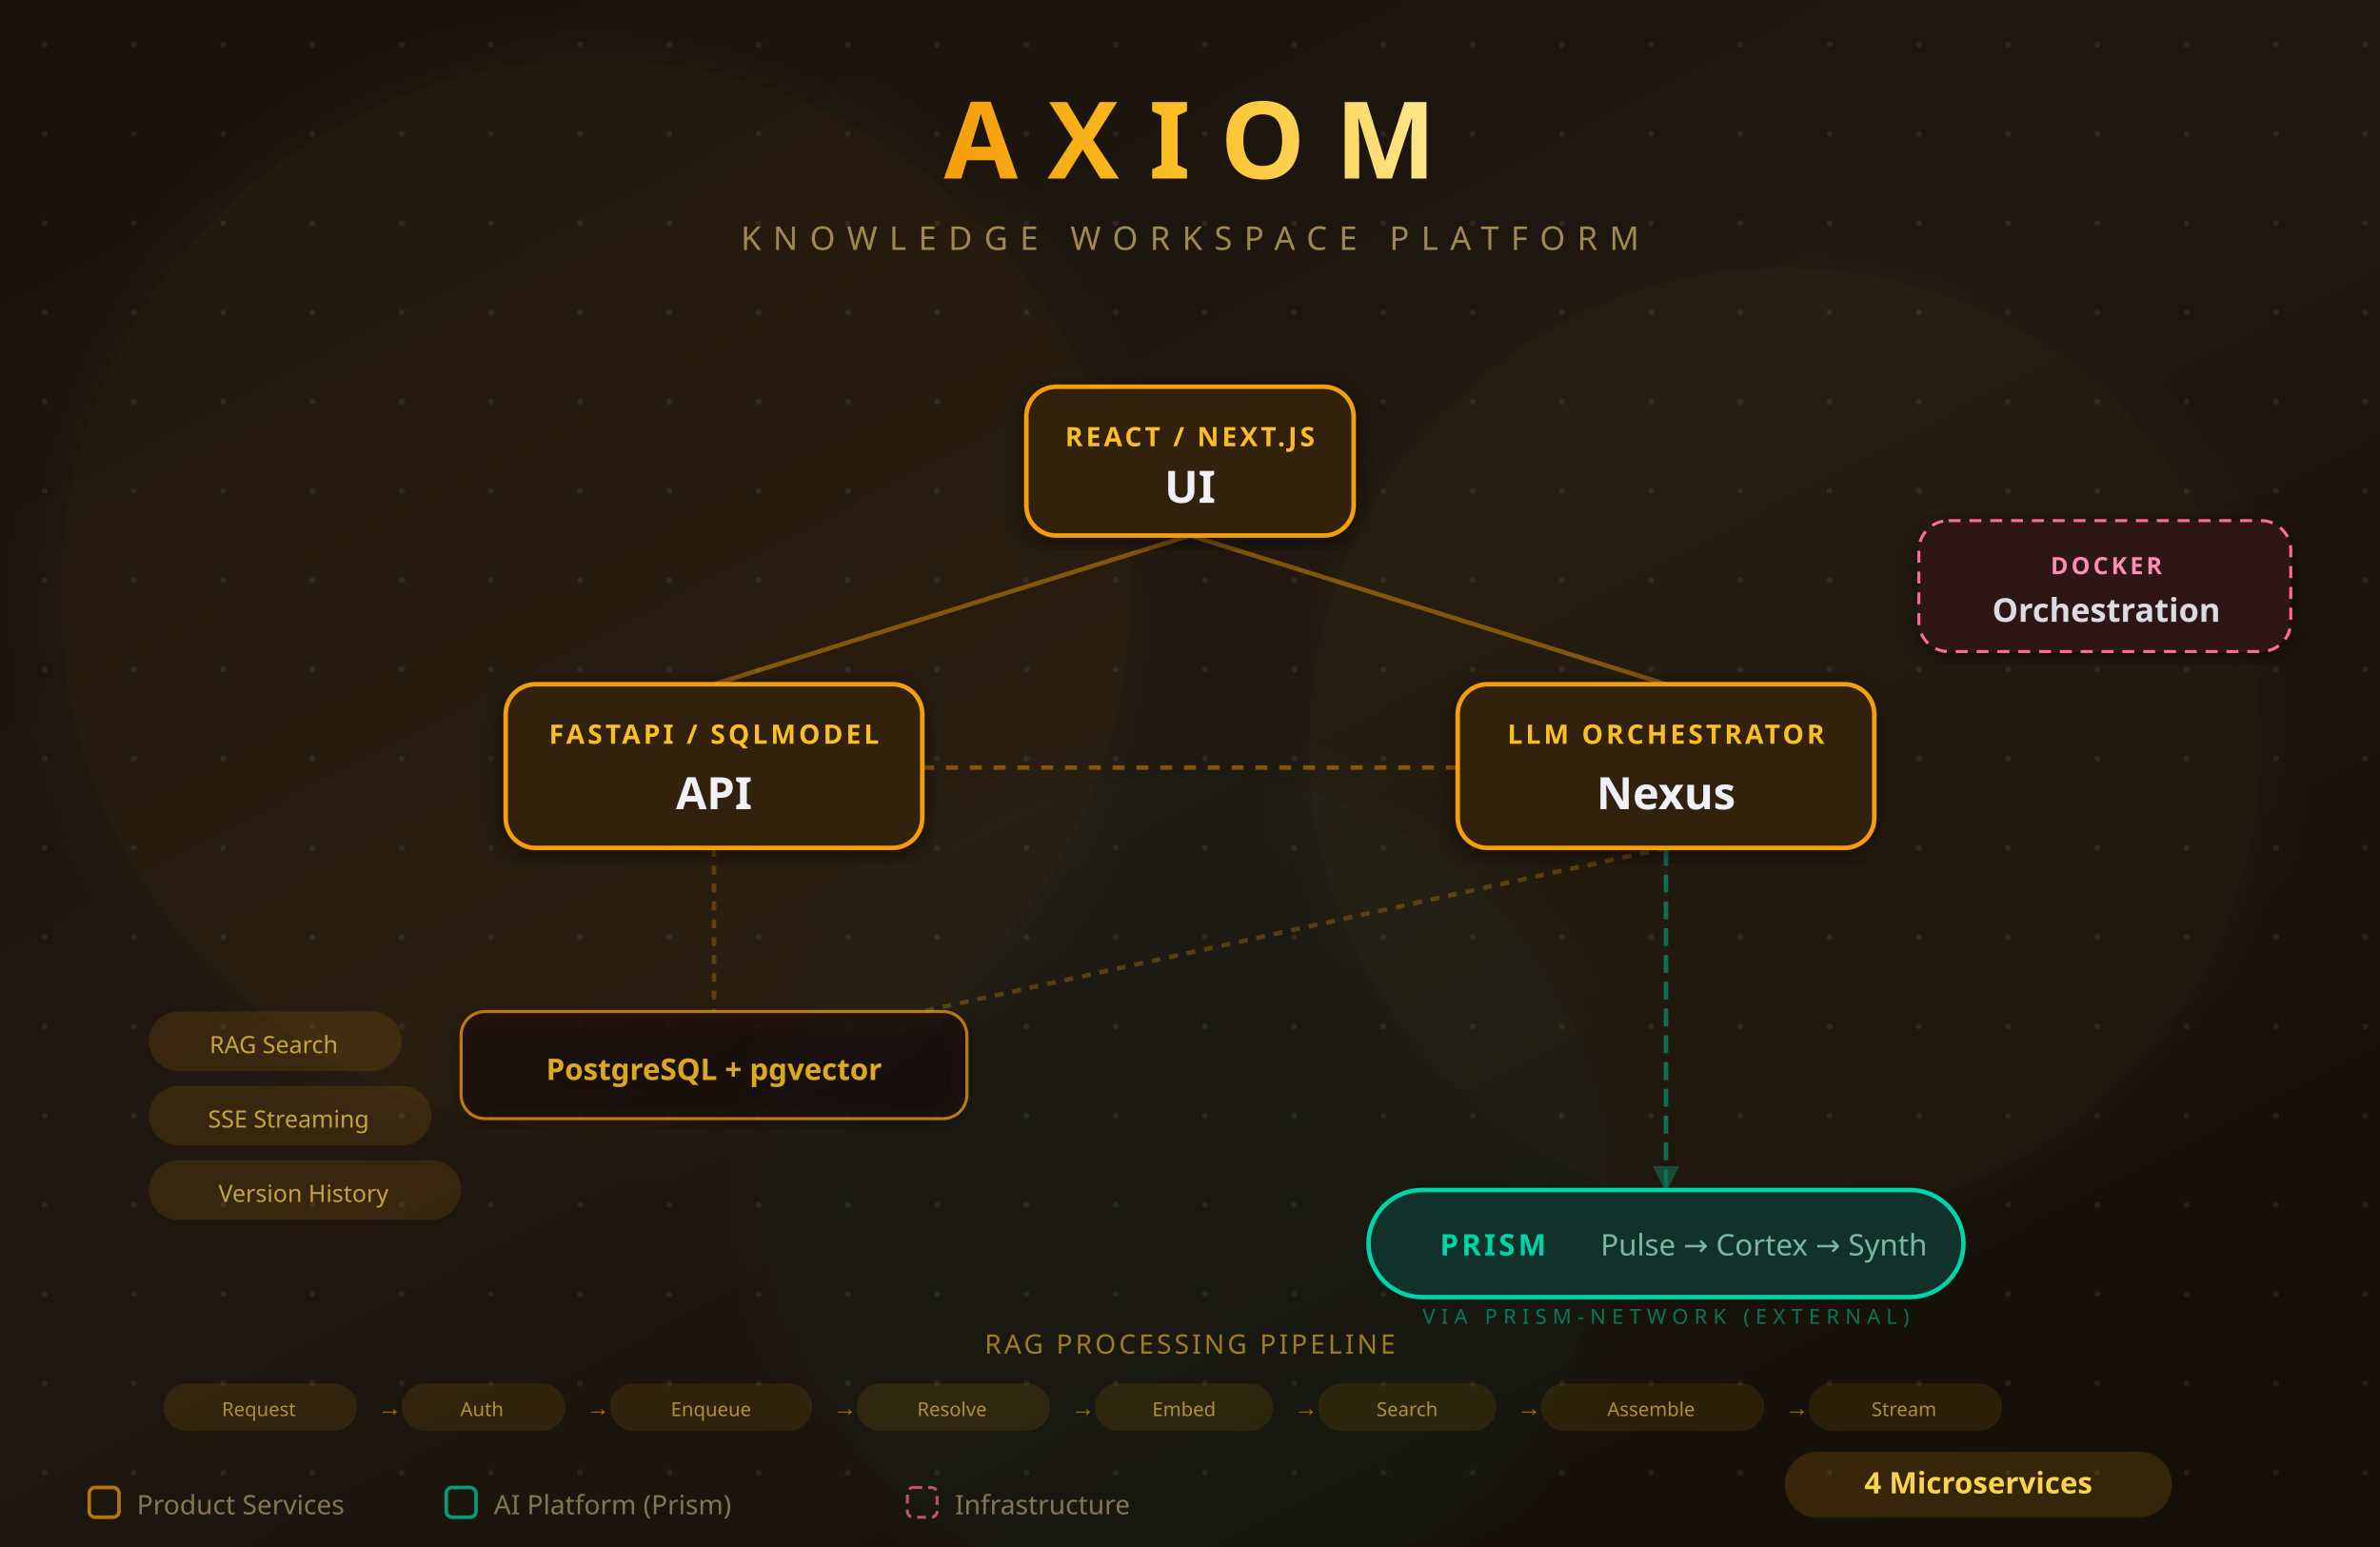
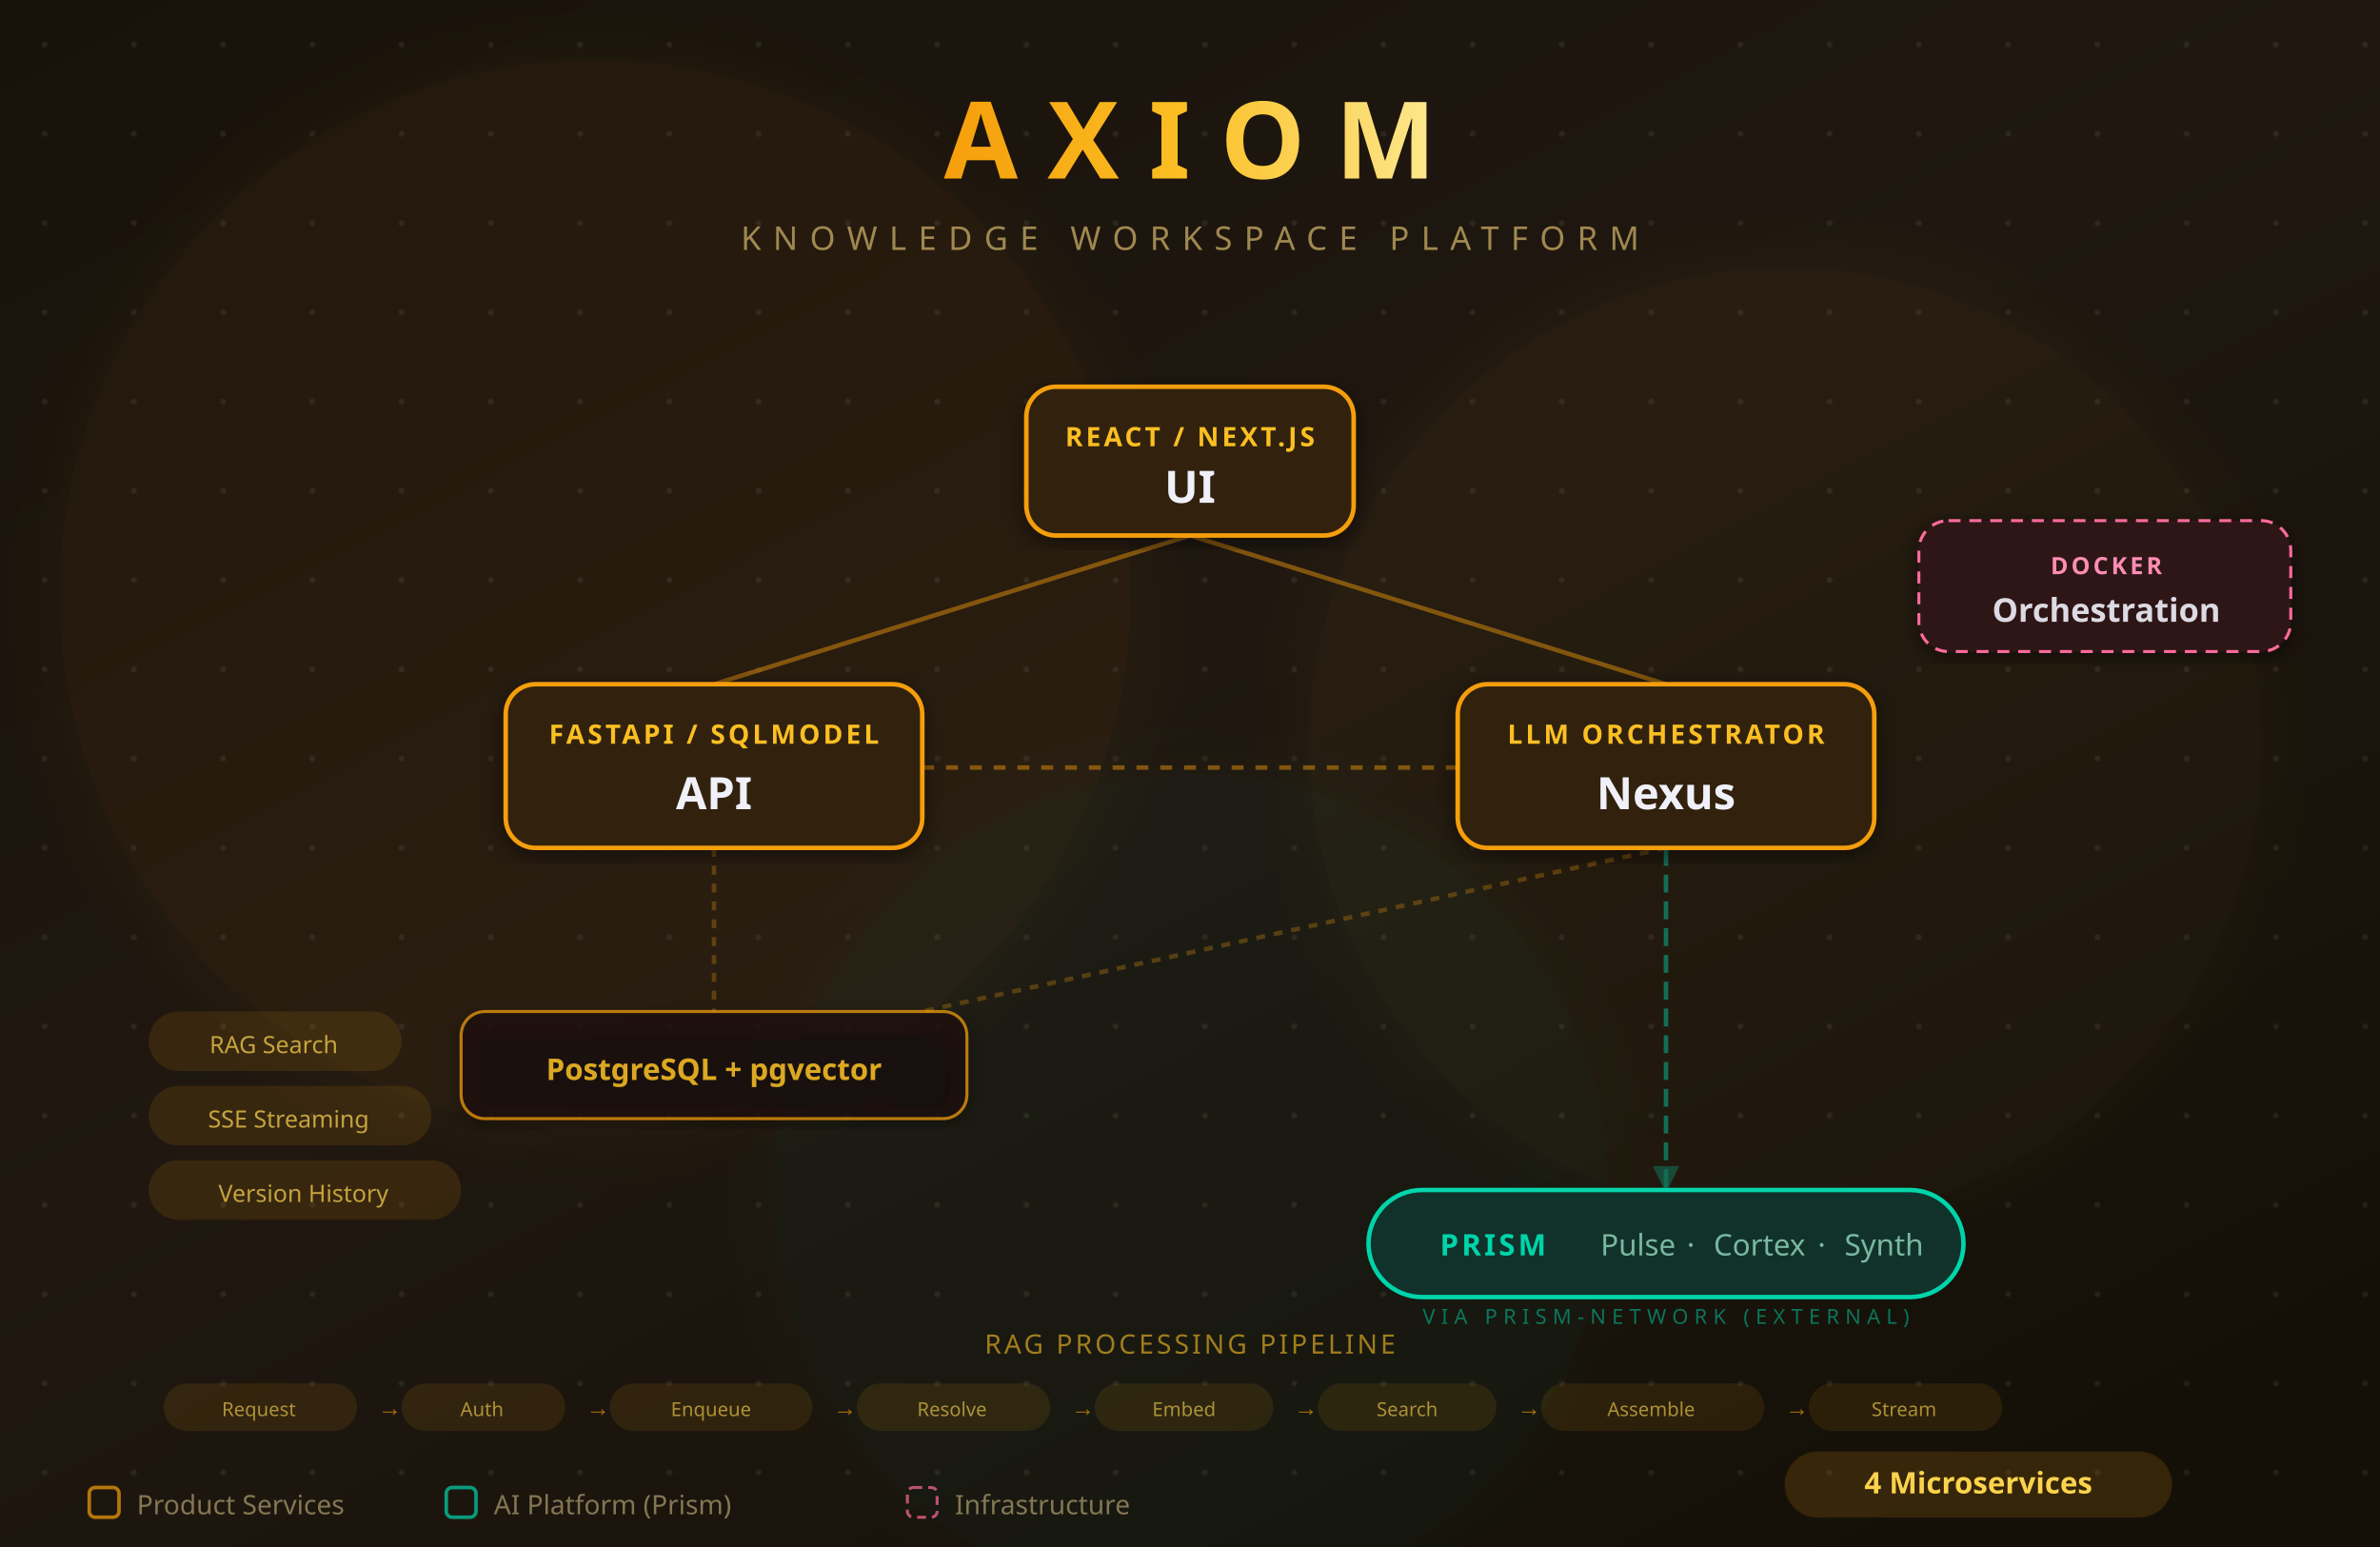
<svg xmlns="http://www.w3.org/2000/svg" viewBox="0 0 800 520">
  <defs>
    <linearGradient id="bg" x1="0" y1="0" x2="0.8" y2="1">
      <stop offset="0%" stop-color="#18120a" />
      <stop offset="50%" stop-color="#201810" />
      <stop offset="100%" stop-color="#141008" />
    </linearGradient>
    <linearGradient id="titleGrad" x1="0" y1="0" x2="1" y2="0">
      <stop offset="0%" stop-color="#f59e0b" />
      <stop offset="50%" stop-color="#fbbf24" />
      <stop offset="100%" stop-color="#fde68a" />
    </linearGradient>
    <filter id="glowSoft">
      <feGaussianBlur stdDeviation="12" result="blur" />
      <feMerge>
        <feMergeNode in="blur" />
        <feMergeNode in="SourceGraphic" />
      </feMerge>
    </filter>
    <filter id="nodeShadow">
      <feDropShadow dx="0" dy="2" stdDeviation="4" flood-color="#000" flood-opacity="0.5" />
    </filter>
    <marker id="arrowAmber" viewBox="0 0 10 10" refX="9" refY="5" markerWidth="6" markerHeight="6" orient="auto-start-reverse">
      <path d="M 0 0 L 10 5 L 0 10 z" fill="#f59e0b" opacity="0.6" />
    </marker>
    <marker id="arrowTeal" viewBox="0 0 10 10" refX="9" refY="5" markerWidth="6" markerHeight="6" orient="auto-start-reverse">
      <path d="M 0 0 L 10 5 L 0 10 z" fill="#00d4aa" opacity="0.6" />
    </marker>
  </defs>
  <rect width="800" height="520" fill="url(#bg)" />
  <g opacity="0.07">
    <pattern id="dots" x="0" y="0" width="30" height="30" patternUnits="userSpaceOnUse">
      <circle cx="15" cy="15" r="1" fill="#ffffff" />
    </pattern>
    <rect width="800" height="520" fill="url(#dots)" />
  </g>
  <circle cx="200" cy="200" r="180" fill="#f59e0b" opacity="0.04" filter="url(#glowSoft)" />
  <circle cx="600" cy="250" r="160" fill="#fbbf24" opacity="0.035" filter="url(#glowSoft)" />
  <circle cx="400" cy="400" r="140" fill="#00d4aa" opacity="0.03" filter="url(#glowSoft)" />
  <text x="400" y="60" text-anchor="middle" font-size="36" font-weight="800" fill="url(#titleGrad)" font-family="'Segoe UI', system-ui, -apple-system, sans-serif" letter-spacing="10">AXIOM</text>
  <text x="400" y="84" text-anchor="middle" font-size="11" fill="#a08850" font-family="'Segoe UI', system-ui, sans-serif" letter-spacing="4" font-weight="400">KNOWLEDGE WORKSPACE PLATFORM</text>
  <g stroke-width="1.5" fill="none" opacity="0.45">
    <line x1="400" y1="180" x2="240" y2="230" stroke="#f59e0b" />
    <line x1="400" y1="180" x2="560" y2="230" stroke="#f59e0b" />
    <line x1="310" y1="258" x2="490" y2="258" stroke="#f59e0b" stroke-dasharray="4 4" />
    <line x1="240" y1="285" x2="240" y2="340" stroke="#f59e0b" stroke-dasharray="3 3" opacity="0.6" />
    <line x1="560" y1="285" x2="310" y2="340" stroke="#f59e0b" stroke-dasharray="3 3" opacity="0.6" />
    <line x1="560" y1="285" x2="560" y2="400" stroke="#00d4aa" stroke-dasharray="6 3" marker-end="url(#arrowTeal)" />
  </g>
  <g filter="url(#nodeShadow)">
    <rect x="345" y="130" width="110" height="50" rx="10" fill="#201810" stroke="#f59e0b" stroke-width="1.5" />
    <rect x="345" y="130" width="110" height="50" rx="10" fill="#f59e0b" opacity="0.08" />
    <text x="400" y="150" text-anchor="middle" font-size="9" fill="#fbbf24" font-family="'Segoe UI', system-ui, sans-serif" font-weight="600" letter-spacing="1">REACT / NEXT.JS</text>
    <text x="400" y="169" text-anchor="middle" font-size="15" fill="#f0f0f8" font-family="'Segoe UI', system-ui, sans-serif" font-weight="700">UI</text>
  </g>
  <g filter="url(#nodeShadow)">
    <rect x="170" y="230" width="140" height="55" rx="10" fill="#201810" stroke="#f59e0b" stroke-width="1.5" />
    <rect x="170" y="230" width="140" height="55" rx="10" fill="#f59e0b" opacity="0.08" />
    <text x="240" y="250" text-anchor="middle" font-size="9" fill="#fbbf24" font-family="'Segoe UI', system-ui, sans-serif" font-weight="600" letter-spacing="1">FASTAPI / SQLMODEL</text>
    <text x="240" y="272" text-anchor="middle" font-size="15" fill="#f0f0f8" font-family="'Segoe UI', system-ui, sans-serif" font-weight="700">API</text>
  </g>
  <g filter="url(#nodeShadow)">
    <rect x="490" y="230" width="140" height="55" rx="10" fill="#201810" stroke="#f59e0b" stroke-width="1.5" />
    <rect x="490" y="230" width="140" height="55" rx="10" fill="#f59e0b" opacity="0.08" />
    <text x="560" y="250" text-anchor="middle" font-size="9" fill="#fbbf24" font-family="'Segoe UI', system-ui, sans-serif" font-weight="600" letter-spacing="1">LLM ORCHESTRATOR</text>
    <text x="560" y="272" text-anchor="middle" font-size="15" fill="#f0f0f8" font-family="'Segoe UI', system-ui, sans-serif" font-weight="700">Nexus</text>
  </g>
  <g filter="url(#nodeShadow)">
    <rect x="645" y="175" width="125" height="44" rx="10" fill="#201210" stroke="#ff6b9d" stroke-width="1" stroke-dasharray="4 3" />
    <rect x="645" y="175" width="125" height="44" rx="10" fill="#ff6b9d" opacity="0.06" />
    <text x="708" y="193" text-anchor="middle" font-size="8" fill="#ff8db5" font-family="'Segoe UI', system-ui, sans-serif" font-weight="600" letter-spacing="1">DOCKER</text>
    <text x="708" y="209" text-anchor="middle" font-size="11" fill="#f0f0f8" font-family="'Segoe UI', system-ui, sans-serif" font-weight="600" opacity="0.9">Orchestration</text>
  </g>
  <g filter="url(#nodeShadow)">
    <rect x="155" y="340" width="170" height="36" rx="8" fill="#201810" stroke="#f59e0b" stroke-width="1" opacity="0.7" />
    <text x="240" y="363" text-anchor="middle" font-size="10" fill="#fbbf24" font-family="'Segoe UI', system-ui, sans-serif" font-weight="600" opacity="0.85">PostgreSQL + pgvector</text>
  </g>
  <g transform="translate(460, 400)">
    <rect x="0" y="0" width="200" height="36" rx="18" fill="#122420" stroke="#00d4aa" stroke-width="1.5" />
    <rect x="0" y="0" width="200" height="36" rx="18" fill="#00d4aa" opacity="0.08" />
    <text x="24" y="22" font-size="10" fill="#00d4aa" font-family="'Segoe UI', system-ui, sans-serif" font-weight="700" letter-spacing="1">PRISM</text>
-     <text x="78" y="22" font-size="10" fill="#7ab8a0" font-family="'Segoe UI', system-ui, sans-serif" font-weight="400">Pulse → Cortex → Synth</text>
+     <text y="22" font-size="10" fill="#7ab8a0" font-family="'Segoe UI', system-ui, sans-serif" font-weight="400">
+       <tspan x="78">Pulse</tspan>
+       <tspan x="107">·</tspan>
+       <tspan x="116">Cortex</tspan>
+       <tspan x="151">·</tspan>
+       <tspan x="160">Synth</tspan>
+     </text>
  </g>
  <text x="560" y="445" text-anchor="middle" font-size="7" fill="#00d4aa" font-family="'Segoe UI', system-ui, sans-serif" opacity="0.5" letter-spacing="2">VIA PRISM-NETWORK (EXTERNAL)</text>
  <text x="400" y="455" text-anchor="middle" font-size="9" fill="#fbbf24" font-family="'Segoe UI', system-ui, sans-serif" opacity="0.6" letter-spacing="1">RAG PROCESSING PIPELINE</text>
  <g transform="translate(55, 465)" opacity="0.65">
    <rect x="0" y="0" width="65" height="16" rx="8" fill="#f59e0b" opacity="0.15" />
    <text x="32" y="11" text-anchor="middle" font-size="6.5" fill="#fcd34d" font-family="'Segoe UI', system-ui, sans-serif">Request</text>
    <text x="72" y="11" fill="#f59e0b" font-size="8">→</text>
    <rect x="80" y="0" width="55" height="16" rx="8" fill="#f59e0b" opacity="0.15" />
    <text x="107" y="11" text-anchor="middle" font-size="6.5" fill="#fcd34d" font-family="'Segoe UI', system-ui, sans-serif">Auth</text>
    <text x="142" y="11" fill="#f59e0b" font-size="8">→</text>
    <rect x="150" y="0" width="68" height="16" rx="8" fill="#f59e0b" opacity="0.15" />
    <text x="184" y="11" text-anchor="middle" font-size="6.5" fill="#fcd34d" font-family="'Segoe UI', system-ui, sans-serif">Enqueue</text>
    <text x="225" y="11" fill="#f59e0b" font-size="8">→</text>
    <rect x="233" y="0" width="65" height="16" rx="8" fill="#f59e0b" opacity="0.15" />
    <text x="265" y="11" text-anchor="middle" font-size="6.5" fill="#fcd34d" font-family="'Segoe UI', system-ui, sans-serif">Resolve</text>
    <text x="305" y="11" fill="#f59e0b" font-size="8">→</text>
    <rect x="313" y="0" width="60" height="16" rx="8" fill="#f59e0b" opacity="0.15" />
    <text x="343" y="11" text-anchor="middle" font-size="6.5" fill="#fcd34d" font-family="'Segoe UI', system-ui, sans-serif">Embed</text>
    <text x="380" y="11" fill="#f59e0b" font-size="8">→</text>
    <rect x="388" y="0" width="60" height="16" rx="8" fill="#f59e0b" opacity="0.15" />
    <text x="418" y="11" text-anchor="middle" font-size="6.5" fill="#fcd34d" font-family="'Segoe UI', system-ui, sans-serif">Search</text>
    <text x="455" y="11" fill="#f59e0b" font-size="8">→</text>
    <rect x="463" y="0" width="75" height="16" rx="8" fill="#f59e0b" opacity="0.15" />
    <text x="500" y="11" text-anchor="middle" font-size="6.5" fill="#fcd34d" font-family="'Segoe UI', system-ui, sans-serif">Assemble</text>
    <text x="545" y="11" fill="#f59e0b" font-size="8">→</text>
    <rect x="553" y="0" width="65" height="16" rx="8" fill="#f59e0b" opacity="0.15" />
    <text x="585" y="11" text-anchor="middle" font-size="6.5" fill="#fcd34d" font-family="'Segoe UI', system-ui, sans-serif">Stream</text>
  </g>
  <g transform="translate(30, 500)" opacity="0.7">
    <rect x="0" y="0" width="10" height="10" rx="2" stroke="#f59e0b" stroke-width="1.2" fill="none" />
    <text x="16" y="9" font-size="9" fill="#b0a070" font-family="'Segoe UI', system-ui, sans-serif">Product Services</text>
    <rect x="120" y="0" width="10" height="10" rx="2" stroke="#00d4aa" stroke-width="1.2" fill="none" />
    <text x="136" y="9" font-size="9" fill="#b0a070" font-family="'Segoe UI', system-ui, sans-serif">AI Platform (Prism)</text>
    <rect x="275" y="0" width="10" height="10" rx="2" stroke="#ff6b9d" stroke-width="1" fill="none" stroke-dasharray="3 2" />
    <text x="291" y="9" font-size="9" fill="#b0a070" font-family="'Segoe UI', system-ui, sans-serif">Infrastructure</text>
  </g>
  <g transform="translate(600, 500)">
    <rect x="0" y="-12" width="130" height="22" rx="11" fill="#f59e0b" opacity="0.15" stroke="#f59e0b" stroke-width="0.5" stroke-opacity="0.4" />
    <text x="65" y="2" text-anchor="middle" font-size="10" fill="#fcd34d" font-family="'Segoe UI', system-ui, sans-serif" font-weight="600">4 Microservices</text>
  </g>
  <g transform="translate(50, 340)" opacity="0.75">
    <rect x="0" y="0" width="85" height="20" rx="10" fill="#f59e0b" opacity="0.15" />
    <text x="42" y="14" text-anchor="middle" font-size="8" fill="#fcd34d" font-family="'Segoe UI', system-ui, sans-serif" font-weight="500">RAG Search</text>
  </g>
  <g transform="translate(50, 365)" opacity="0.75">
    <rect x="0" y="0" width="95" height="20" rx="10" fill="#f59e0b" opacity="0.15" />
    <text x="47" y="14" text-anchor="middle" font-size="8" fill="#fcd34d" font-family="'Segoe UI', system-ui, sans-serif" font-weight="500">SSE Streaming</text>
  </g>
  <g transform="translate(50, 390)" opacity="0.75">
    <rect x="0" y="0" width="105" height="20" rx="10" fill="#f59e0b" opacity="0.15" />
    <text x="52" y="14" text-anchor="middle" font-size="8" fill="#fcd34d" font-family="'Segoe UI', system-ui, sans-serif" font-weight="500">Version History</text>
  </g>
</svg>
